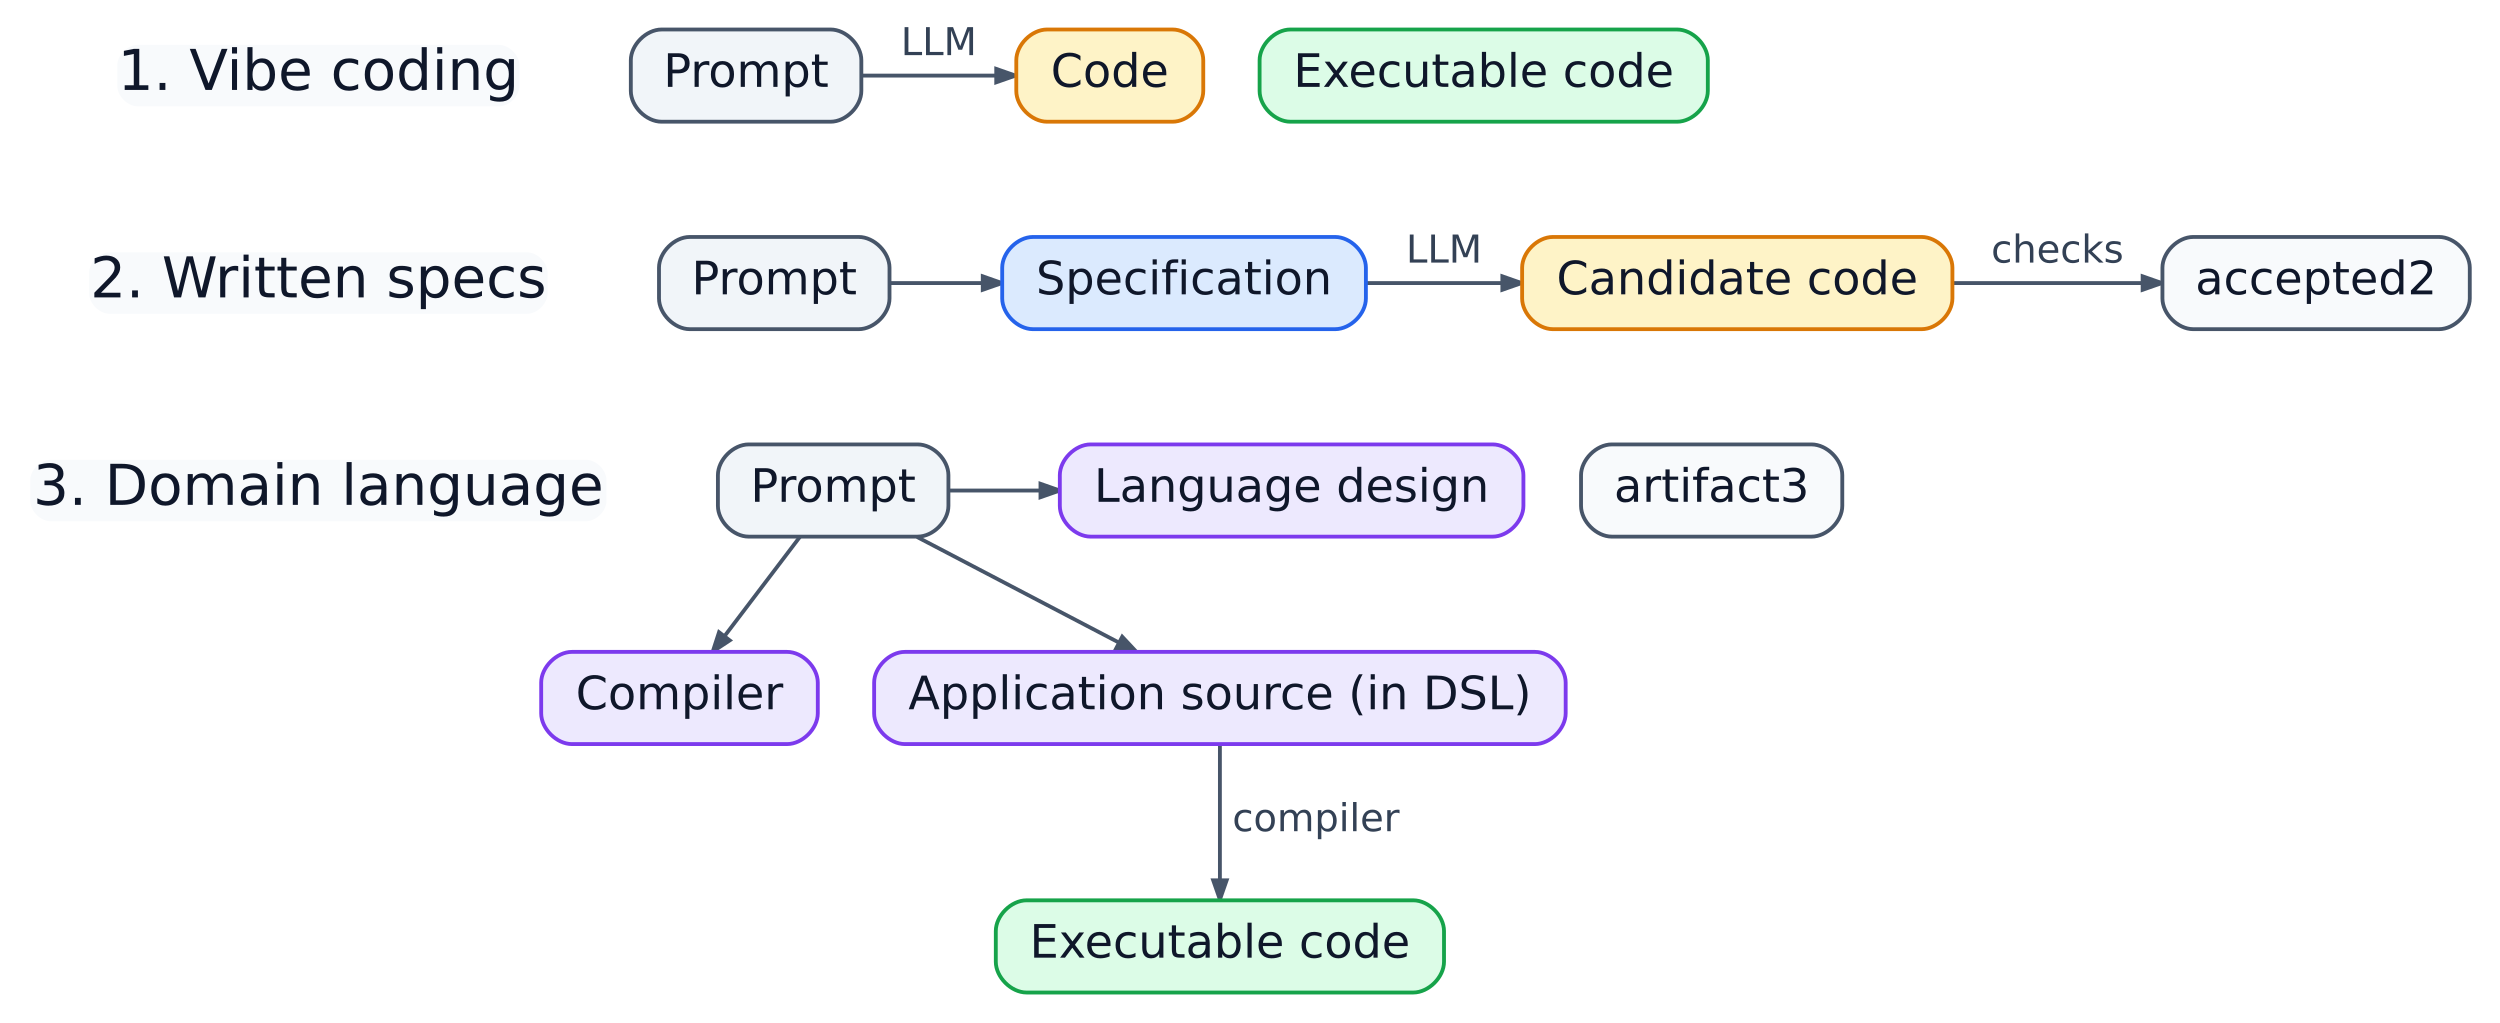
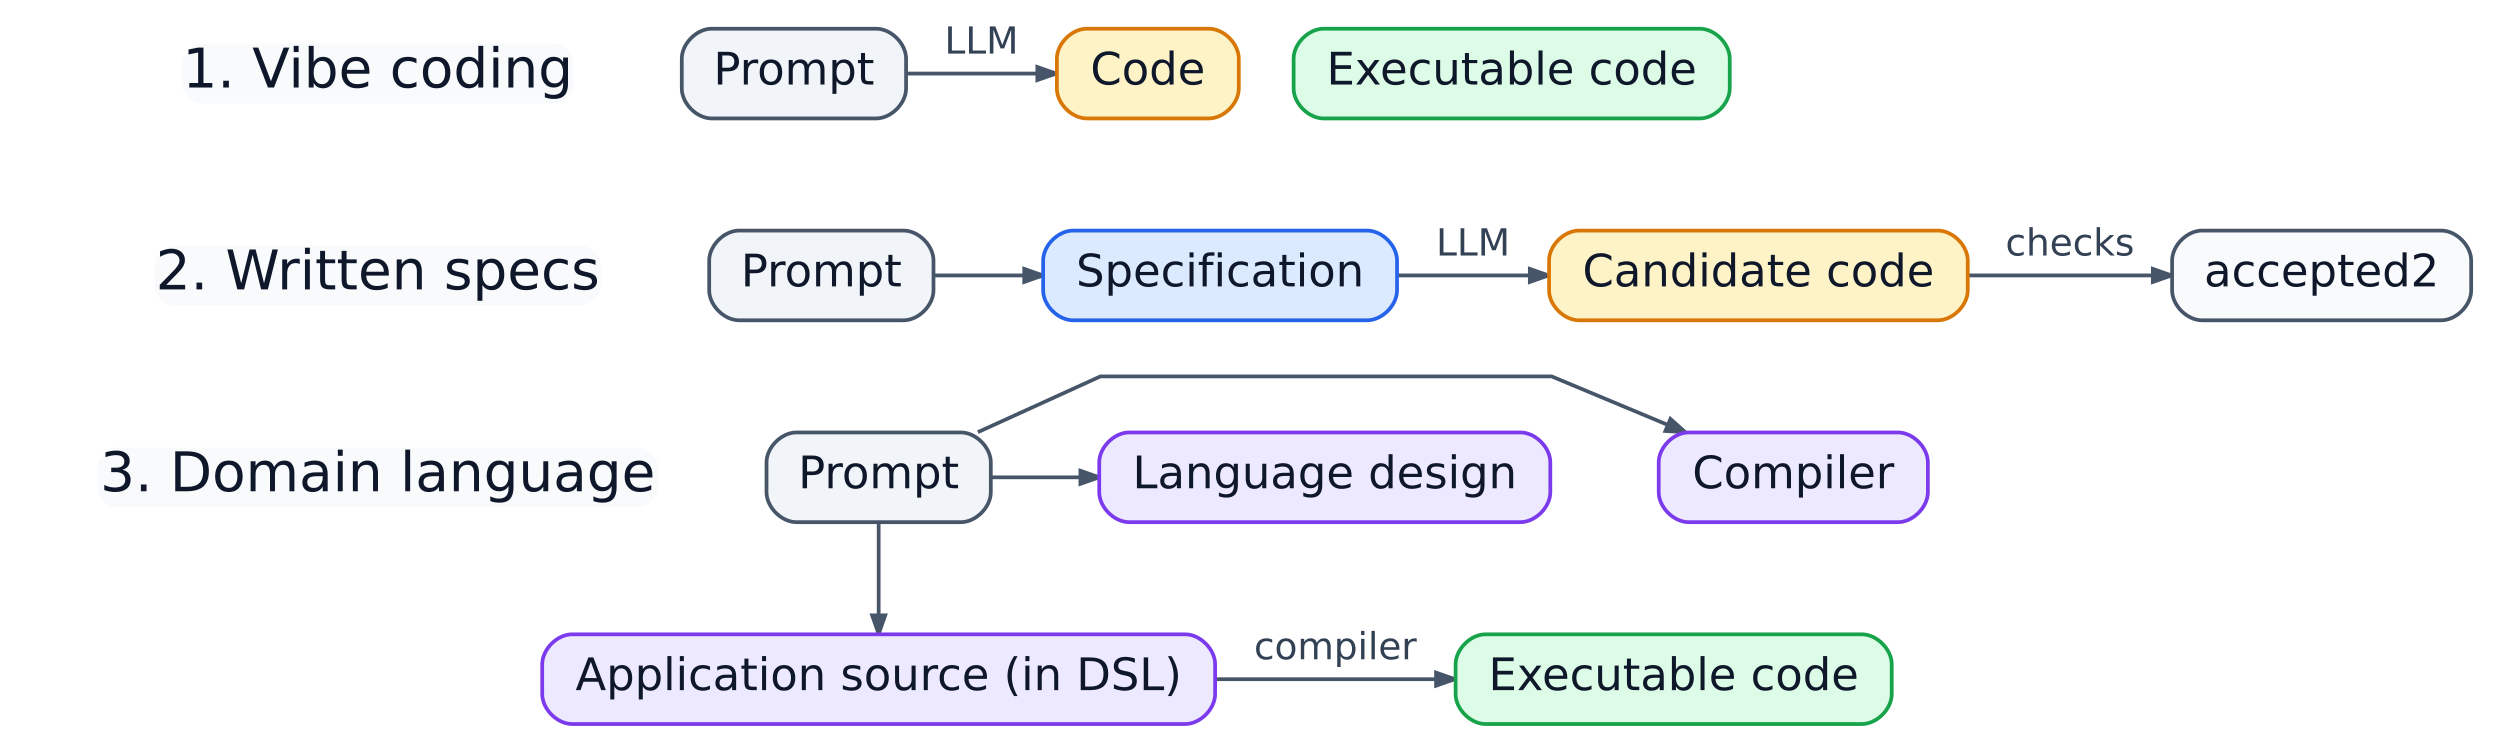
- <svg xmlns="http://www.w3.org/2000/svg" width="976pt" height="399pt" viewBox="0.00 0.00 975.54 399.04">
-   <g id="graph0" class="graph" transform="scale(1 1) rotate(0) translate(11.52 387.52)">
-     <g id="edge6" class="edge">
-       <path fill="none" stroke="#475569" stroke-width="1.5" d="M324.82,-358C341.42,-358 360.19,-358 376.74,-358" />
-       <polygon fill="#475569" stroke="#475569" stroke-width="1.5" points="377.17,-360.63 384.67,-358 377.17,-355.38 377.17,-360.63" />
-       <text text-anchor="middle" x="354.75" y="-366" font-family="DejaVu Sans" font-size="15.00" fill="#334155"> LLM </text>
-     </g>
+ <svg xmlns="http://www.w3.org/2000/svg" width="1003pt" height="302pt" viewBox="0.00 0.00 1003.04 302.04">
+   <g id="graph0" class="graph" transform="scale(1 1) rotate(0) translate(11.52 290.52)">
    <g id="edge7" class="edge">
-       <path fill="none" stroke="#475569" stroke-width="1.5" d="M335.96,-277C340.71,-277 343.83,-277 343.83,-277 343.83,-277 358.11,-277 371.9,-277" />
-       <polygon fill="#475569" stroke="#475569" stroke-width="1.5" points="371.91,-279.63 379.41,-277 371.91,-274.38 371.91,-279.63" />
+       <path fill="none" stroke="#475569" stroke-width="1.5" d="M352.32,-261C368.92,-261 387.69,-261 404.24,-261" />
+       <polygon fill="#475569" stroke="#475569" stroke-width="1.5" points="404.67,-263.63 412.17,-261 404.67,-258.38 404.67,-263.63" />
+       <text text-anchor="middle" x="382.25" y="-269" font-family="DejaVu Sans" font-size="15.00" fill="#334155"> LLM </text>
    </g>
    <g id="edge8" class="edge">
-       <path fill="none" stroke="#475569" stroke-width="1.5" d="M521.53,-277C538.52,-277 556.91,-277 574.7,-277" />
-       <polygon fill="#475569" stroke="#475569" stroke-width="1.5" points="574.78,-279.63 582.28,-277 574.78,-274.38 574.78,-279.63" />
-       <text text-anchor="middle" x="552" y="-285" font-family="DejaVu Sans" font-size="15.00" fill="#334155"> LLM </text>
+       <path fill="none" stroke="#475569" stroke-width="1.5" d="M363.46,-180C368.21,-180 371.33,-180 371.33,-180 371.33,-180 385.61,-180 399.4,-180" />
+       <polygon fill="#475569" stroke="#475569" stroke-width="1.5" points="399.41,-182.63 406.91,-180 399.41,-177.38 399.41,-182.63" />
    </g>
    <g id="edge9" class="edge">
-       <path fill="none" stroke="#475569" stroke-width="1.5" d="M750.65,-277C775.01,-277 801.28,-277 824.51,-277" />
-       <polygon fill="#475569" stroke="#475569" stroke-width="1.5" points="824.77,-279.63 832.27,-277 824.77,-274.38 824.77,-279.63" />
-       <text text-anchor="middle" x="791.5" y="-285" font-family="DejaVu Sans" font-size="15.00" fill="#334155"> checks </text>
+       <path fill="none" stroke="#475569" stroke-width="1.5" d="M549.03,-180C566.02,-180 584.41,-180 602.2,-180" />
+       <polygon fill="#475569" stroke="#475569" stroke-width="1.5" points="602.28,-182.63 609.78,-180 602.28,-177.38 602.28,-182.63" />
+       <text text-anchor="middle" x="579.5" y="-188" font-family="DejaVu Sans" font-size="15.00" fill="#334155"> LLM </text>
    </g>
    <g id="edge10" class="edge">
-       <path fill="none" stroke="#475569" stroke-width="1.5" d="M358.72,-196C367.04,-196 373.17,-196 373.17,-196 373.17,-196 382.74,-196 394.22,-196" />
-       <polygon fill="#475569" stroke="#475569" stroke-width="1.5" points="394.45,-198.63 401.95,-196 394.45,-193.38 394.45,-198.63" />
+       <path fill="none" stroke="#475569" stroke-width="1.5" d="M778.15,-180C802.51,-180 828.78,-180 852.01,-180" />
+       <polygon fill="#475569" stroke="#475569" stroke-width="1.5" points="852.27,-182.63 859.77,-180 852.27,-177.38 852.27,-182.63" />
+       <text text-anchor="middle" x="819" y="-188" font-family="DejaVu Sans" font-size="15.00" fill="#334155"> checks </text>
    </g>
    <g id="edge11" class="edge">
-       <path fill="none" stroke="#475569" stroke-width="1.5" d="M300.48,-177.86C291.91,-166.57 280.58,-151.66 271.2,-139.3" />
-       <polygon fill="#475569" stroke="#475569" stroke-width="1.5" points="273.12,-137.49 266.49,-133.11 268.94,-140.67 273.12,-137.49" />
+       <path fill="none" stroke="#475569" stroke-width="1.5" d="M386.22,-99C394.54,-99 400.67,-99 400.67,-99 400.67,-99 410.24,-99 421.72,-99" />
+       <polygon fill="#475569" stroke="#475569" stroke-width="1.5" points="421.95,-101.63 429.45,-99 421.95,-96.38 421.95,-101.63" />
    </g>
    <g id="edge12" class="edge">
-       <path fill="none" stroke="#475569" stroke-width="1.5" d="M346.26,-177.86C369.42,-165.75 400.56,-149.45 425.07,-136.63" />
-       <polygon fill="#475569" stroke="#475569" stroke-width="1.5" points="426.37,-138.91 431.8,-133.11 423.94,-134.26 426.37,-138.91" />
+       <path fill="none" stroke="#475569" stroke-width="1.5" d="M380.81,-117.12C404.51,-127.9 430,-139.5 430,-139.5 430,-139.5 611,-139.5 611,-139.5 611,-139.5 634.01,-129.89 657.62,-120.03" />
+       <polygon fill="#475569" stroke="#475569" stroke-width="1.5" points="658.7,-122.43 664.61,-117.12 656.67,-117.59 658.7,-122.43" />
    </g>
-     <g id="edge13" class="edge">
-       <path fill="none" stroke="#475569" stroke-width="1.5" d="M464.5,-96.58C464.5,-81.84 464.5,-60.56 464.5,-44.01" />
-       <polygon fill="#475569" stroke="#475569" stroke-width="1.5" points="467.13,-43.81 464.5,-36.31 461.88,-43.81 467.13,-43.81" />
-       <text text-anchor="middle" x="502" y="-63" font-family="DejaVu Sans" font-size="15.00" fill="#334155"> compiler </text>
+     <g id="edge14" class="edge">
+       <path fill="none" stroke="#475569" stroke-width="1.5" d="M341,-80.86C341,-69.99 341,-55.75 341,-43.67" />
+       <polygon fill="#475569" stroke="#475569" stroke-width="1.5" points="343.63,-43.61 341,-36.11 338.38,-43.61 343.63,-43.61" />
+     </g>
+     <g id="edge15" class="edge">
+       <path fill="none" stroke="#475569" stroke-width="1.5" d="M476.28,-18C505.93,-18 536.72,-18 564.43,-18" />
+       <polygon fill="#475569" stroke="#475569" stroke-width="1.5" points="564.66,-20.63 572.16,-18 564.66,-15.38 564.66,-20.63" />
+       <text text-anchor="middle" x="524.25" y="-26" font-family="DejaVu Sans" font-size="15.00" fill="#334155"> compiler </text>
    </g>
    <g id="node1" class="node">
-       <path fill="#f8fafc" stroke="transparent" stroke-width="1.5" d="M183,-370C183,-370 42,-370 42,-370 38,-370 34,-366 34,-362 34,-362 34,-354 34,-354 34,-350 38,-346 42,-346 42,-346 183,-346 183,-346 187,-346 191,-350 191,-354 191,-354 191,-362 191,-362 191,-366 187,-370 183,-370" />
-       <text text-anchor="middle" x="112.5" y="-352.4" font-family="DejaVu Sans" font-size="22.00" fill="#0f172a">1. Vibe coding</text>
+       <path fill="#f8fafc" stroke="transparent" stroke-width="1.5" d="M210.5,-273C210.5,-273 69.5,-273 69.5,-273 65.5,-273 61.5,-269 61.5,-265 61.5,-265 61.5,-257 61.5,-257 61.5,-253 65.5,-249 69.5,-249 69.5,-249 210.5,-249 210.5,-249 214.5,-249 218.5,-253 218.5,-257 218.5,-257 218.5,-265 218.5,-265 218.5,-269 214.5,-273 210.5,-273" />
+       <text text-anchor="middle" x="140" y="-255.4" font-family="DejaVu Sans" font-size="22.00" fill="#0f172a">1. Vibe coding</text>
    </g>
    <g id="node2" class="node">
-       <path fill="#f8fafc" stroke="transparent" stroke-width="1.5" d="M194,-289C194,-289 31,-289 31,-289 27,-289 23,-285 23,-281 23,-281 23,-273 23,-273 23,-269 27,-265 31,-265 31,-265 194,-265 194,-265 198,-265 202,-269 202,-273 202,-273 202,-281 202,-281 202,-285 198,-289 194,-289" />
-       <text text-anchor="middle" x="112.5" y="-271.4" font-family="DejaVu Sans" font-size="22.00" fill="#0f172a">2. Written specs</text>
+       <path fill="#f8fafc" stroke="transparent" stroke-width="1.5" d="M221.5,-192C221.5,-192 58.5,-192 58.5,-192 54.5,-192 50.5,-188 50.5,-184 50.5,-184 50.5,-176 50.5,-176 50.5,-172 54.5,-168 58.5,-168 58.5,-168 221.5,-168 221.5,-168 225.5,-168 229.5,-172 229.5,-176 229.5,-176 229.5,-184 229.5,-184 229.5,-188 225.5,-192 221.5,-192" />
+       <text text-anchor="middle" x="140" y="-174.4" font-family="DejaVu Sans" font-size="22.00" fill="#0f172a">2. Written specs</text>
    </g>
    <g id="node3" class="node">
-       <path fill="#f8fafc" stroke="transparent" stroke-width="1.5" d="M217,-208C217,-208 8,-208 8,-208 4,-208 0,-204 0,-200 0,-200 0,-192 0,-192 0,-188 4,-184 8,-184 8,-184 217,-184 217,-184 221,-184 225,-188 225,-192 225,-192 225,-200 225,-200 225,-204 221,-208 217,-208" />
-       <text text-anchor="middle" x="112.5" y="-190.4" font-family="DejaVu Sans" font-size="22.00" fill="#0f172a">3. Domain language</text>
-     </g>
-     <g id="node4" class="node">
-       <path fill="#f1f5f9" stroke="#475569" stroke-width="1.5" d="M312.5,-376C312.5,-376 246.5,-376 246.5,-376 240.5,-376 234.5,-370 234.5,-364 234.5,-364 234.5,-352 234.5,-352 234.5,-346 240.5,-340 246.5,-340 246.5,-340 312.5,-340 312.5,-340 318.5,-340 324.5,-346 324.5,-352 324.5,-352 324.5,-364 324.5,-364 324.5,-370 318.5,-376 312.5,-376" />
-       <text text-anchor="middle" x="279.5" y="-353.6" font-family="DejaVu Sans" font-size="18.00" fill="#0f172a">Prompt</text>
+       <path fill="#f8fafc" stroke="transparent" stroke-width="1.5" d="M244.5,-111C244.5,-111 35.5,-111 35.5,-111 31.5,-111 27.5,-107 27.5,-103 27.5,-103 27.5,-95 27.5,-95 27.5,-91 31.5,-87 35.5,-87 35.5,-87 244.5,-87 244.5,-87 248.5,-87 252.5,-91 252.5,-95 252.5,-95 252.5,-103 252.5,-103 252.5,-107 248.5,-111 244.5,-111" />
+       <text text-anchor="middle" x="140" y="-93.4" font-family="DejaVu Sans" font-size="22.00" fill="#0f172a">3. Domain language</text>
    </g>
    <g id="node5" class="node">
-       <path fill="#fef3c7" stroke="#d97706" stroke-width="1.5" d="M446,-376C446,-376 397,-376 397,-376 391,-376 385,-370 385,-364 385,-364 385,-352 385,-352 385,-346 391,-340 397,-340 397,-340 446,-340 446,-340 452,-340 458,-346 458,-352 458,-352 458,-364 458,-364 458,-370 452,-376 446,-376" />
-       <text text-anchor="middle" x="421.5" y="-353.6" font-family="DejaVu Sans" font-size="18.00" fill="#0f172a">Code</text>
+       <path fill="#f1f5f9" stroke="#475569" stroke-width="1.5" d="M340,-279C340,-279 274,-279 274,-279 268,-279 262,-273 262,-267 262,-267 262,-255 262,-255 262,-249 268,-243 274,-243 274,-243 340,-243 340,-243 346,-243 352,-249 352,-255 352,-255 352,-267 352,-267 352,-273 346,-279 340,-279" />
+       <text text-anchor="middle" x="307" y="-256.6" font-family="DejaVu Sans" font-size="18.00" fill="#0f172a">Prompt</text>
    </g>
    <g id="node6" class="node">
-       <path fill="#f1f5f9" stroke="#475569" stroke-width="1.5" d="M323.5,-295C323.5,-295 257.5,-295 257.5,-295 251.5,-295 245.5,-289 245.5,-283 245.5,-283 245.5,-271 245.5,-271 245.5,-265 251.5,-259 257.5,-259 257.5,-259 323.5,-259 323.5,-259 329.5,-259 335.5,-265 335.5,-271 335.5,-271 335.5,-283 335.5,-283 335.5,-289 329.5,-295 323.5,-295" />
-       <text text-anchor="middle" x="290.5" y="-272.6" font-family="DejaVu Sans" font-size="18.00" fill="#0f172a">Prompt</text>
+       <path fill="#fef3c7" stroke="#d97706" stroke-width="1.5" d="M473.5,-279C473.5,-279 424.5,-279 424.5,-279 418.5,-279 412.5,-273 412.5,-267 412.5,-267 412.5,-255 412.5,-255 412.5,-249 418.5,-243 424.5,-243 424.5,-243 473.5,-243 473.5,-243 479.5,-243 485.5,-249 485.5,-255 485.5,-255 485.5,-267 485.5,-267 485.5,-273 479.5,-279 473.5,-279" />
+       <text text-anchor="middle" x="449" y="-256.6" font-family="DejaVu Sans" font-size="18.00" fill="#0f172a">Code</text>
    </g>
    <g id="node7" class="node">
-       <path fill="#dbeafe" stroke="#2563eb" stroke-width="1.5" d="M509.5,-295C509.5,-295 391.5,-295 391.5,-295 385.5,-295 379.5,-289 379.5,-283 379.5,-283 379.5,-271 379.5,-271 379.5,-265 385.5,-259 391.5,-259 391.5,-259 509.5,-259 509.5,-259 515.5,-259 521.5,-265 521.5,-271 521.5,-271 521.5,-283 521.5,-283 521.5,-289 515.5,-295 509.5,-295" />
-       <text text-anchor="middle" x="450.5" y="-272.6" font-family="DejaVu Sans" font-size="18.00" fill="#0f172a">Specification</text>
+       <path fill="#f1f5f9" stroke="#475569" stroke-width="1.5" d="M351,-198C351,-198 285,-198 285,-198 279,-198 273,-192 273,-186 273,-186 273,-174 273,-174 273,-168 279,-162 285,-162 285,-162 351,-162 351,-162 357,-162 363,-168 363,-174 363,-174 363,-186 363,-186 363,-192 357,-198 351,-198" />
+       <text text-anchor="middle" x="318" y="-175.6" font-family="DejaVu Sans" font-size="18.00" fill="#0f172a">Prompt</text>
    </g>
    <g id="node8" class="node">
-       <path fill="#fef3c7" stroke="#d97706" stroke-width="1.5" d="M738.5,-295C738.5,-295 594.5,-295 594.5,-295 588.5,-295 582.5,-289 582.5,-283 582.5,-283 582.5,-271 582.5,-271 582.5,-265 588.5,-259 594.5,-259 594.5,-259 738.5,-259 738.5,-259 744.5,-259 750.5,-265 750.5,-271 750.5,-271 750.5,-283 750.5,-283 750.5,-289 744.5,-295 738.5,-295" />
-       <text text-anchor="middle" x="666.5" y="-272.6" font-family="DejaVu Sans" font-size="18.00" fill="#0f172a">Candidate code</text>
+       <path fill="#dbeafe" stroke="#2563eb" stroke-width="1.5" d="M537,-198C537,-198 419,-198 419,-198 413,-198 407,-192 407,-186 407,-186 407,-174 407,-174 407,-168 413,-162 419,-162 419,-162 537,-162 537,-162 543,-162 549,-168 549,-174 549,-174 549,-186 549,-186 549,-192 543,-198 537,-198" />
+       <text text-anchor="middle" x="478" y="-175.6" font-family="DejaVu Sans" font-size="18.00" fill="#0f172a">Specification</text>
    </g>
    <g id="node9" class="node">
-       <path fill="#dcfce7" stroke="#16a34a" stroke-width="1.5" d="M643,-376C643,-376 492,-376 492,-376 486,-376 480,-370 480,-364 480,-364 480,-352 480,-352 480,-346 486,-340 492,-340 492,-340 643,-340 643,-340 649,-340 655,-346 655,-352 655,-352 655,-364 655,-364 655,-370 649,-376 643,-376" />
-       <text text-anchor="middle" x="567.5" y="-353.6" font-family="DejaVu Sans" font-size="18.00" fill="#0f172a">Executable code</text>
+       <path fill="#fef3c7" stroke="#d97706" stroke-width="1.5" d="M766,-198C766,-198 622,-198 622,-198 616,-198 610,-192 610,-186 610,-186 610,-174 610,-174 610,-168 616,-162 622,-162 622,-162 766,-162 766,-162 772,-162 778,-168 778,-174 778,-174 778,-186 778,-186 778,-192 772,-198 766,-198" />
+       <text text-anchor="middle" x="694" y="-175.6" font-family="DejaVu Sans" font-size="18.00" fill="#0f172a">Candidate code</text>
    </g>
    <g id="node10" class="node">
-       <path fill="#f1f5f9" stroke="#475569" stroke-width="1.5" d="M346.5,-214C346.5,-214 280.5,-214 280.5,-214 274.5,-214 268.5,-208 268.5,-202 268.5,-202 268.5,-190 268.5,-190 268.5,-184 274.5,-178 280.5,-178 280.5,-178 346.5,-178 346.5,-178 352.5,-178 358.5,-184 358.5,-190 358.5,-190 358.5,-202 358.5,-202 358.5,-208 352.5,-214 346.5,-214" />
-       <text text-anchor="middle" x="313.5" y="-191.6" font-family="DejaVu Sans" font-size="18.00" fill="#0f172a">Prompt</text>
+       <path fill="#dcfce7" stroke="#16a34a" stroke-width="1.5" d="M670.5,-279C670.5,-279 519.5,-279 519.5,-279 513.5,-279 507.5,-273 507.5,-267 507.5,-267 507.5,-255 507.5,-255 507.5,-249 513.5,-243 519.5,-243 519.5,-243 670.5,-243 670.5,-243 676.5,-243 682.5,-249 682.5,-255 682.5,-255 682.5,-267 682.5,-267 682.5,-273 676.5,-279 670.5,-279" />
+       <text text-anchor="middle" x="595" y="-256.6" font-family="DejaVu Sans" font-size="18.00" fill="#0f172a">Executable code</text>
    </g>
    <g id="node11" class="node">
-       <path fill="#ede9fe" stroke="#7c3aed" stroke-width="1.5" d="M571,-214C571,-214 414,-214 414,-214 408,-214 402,-208 402,-202 402,-202 402,-190 402,-190 402,-184 408,-178 414,-178 414,-178 571,-178 571,-178 577,-178 583,-184 583,-190 583,-190 583,-202 583,-202 583,-208 577,-214 571,-214" />
-       <text text-anchor="middle" x="492.5" y="-191.6" font-family="DejaVu Sans" font-size="18.00" fill="#0f172a">Language design</text>
+       <path fill="#f1f5f9" stroke="#475569" stroke-width="1.5" d="M374,-117C374,-117 308,-117 308,-117 302,-117 296,-111 296,-105 296,-105 296,-93 296,-93 296,-87 302,-81 308,-81 308,-81 374,-81 374,-81 380,-81 386,-87 386,-93 386,-93 386,-105 386,-105 386,-111 380,-117 374,-117" />
+       <text text-anchor="middle" x="341" y="-94.6" font-family="DejaVu Sans" font-size="18.00" fill="#0f172a">Prompt</text>
    </g>
    <g id="node12" class="node">
-       <path fill="#ede9fe" stroke="#7c3aed" stroke-width="1.5" d="M295.5,-133C295.5,-133 211.5,-133 211.5,-133 205.5,-133 199.5,-127 199.5,-121 199.5,-121 199.5,-109 199.5,-109 199.5,-103 205.5,-97 211.5,-97 211.5,-97 295.5,-97 295.5,-97 301.5,-97 307.5,-103 307.5,-109 307.5,-109 307.5,-121 307.5,-121 307.5,-127 301.5,-133 295.5,-133" />
-       <text text-anchor="middle" x="253.5" y="-110.6" font-family="DejaVu Sans" font-size="18.00" fill="#0f172a">Compiler</text>
+       <path fill="#ede9fe" stroke="#7c3aed" stroke-width="1.5" d="M598.5,-117C598.5,-117 441.5,-117 441.5,-117 435.5,-117 429.5,-111 429.5,-105 429.5,-105 429.5,-93 429.5,-93 429.5,-87 435.5,-81 441.5,-81 441.5,-81 598.5,-81 598.5,-81 604.5,-81 610.5,-87 610.5,-93 610.5,-93 610.5,-105 610.5,-105 610.5,-111 604.5,-117 598.5,-117" />
+       <text text-anchor="middle" x="520" y="-94.6" font-family="DejaVu Sans" font-size="18.00" fill="#0f172a">Language design</text>
    </g>
    <g id="node13" class="node">
-       <path fill="#ede9fe" stroke="#7c3aed" stroke-width="1.5" d="M587.5,-133C587.5,-133 341.5,-133 341.5,-133 335.5,-133 329.5,-127 329.5,-121 329.5,-121 329.5,-109 329.5,-109 329.5,-103 335.5,-97 341.5,-97 341.5,-97 587.5,-97 587.5,-97 593.5,-97 599.5,-103 599.5,-109 599.5,-109 599.5,-121 599.5,-121 599.5,-127 593.5,-133 587.5,-133" />
-       <text text-anchor="middle" x="464.5" y="-110.6" font-family="DejaVu Sans" font-size="18.00" fill="#0f172a">Application source (in DSL)</text>
+       <path fill="#ede9fe" stroke="#7c3aed" stroke-width="1.5" d="M750,-117C750,-117 666,-117 666,-117 660,-117 654,-111 654,-105 654,-105 654,-93 654,-93 654,-87 660,-81 666,-81 666,-81 750,-81 750,-81 756,-81 762,-87 762,-93 762,-93 762,-105 762,-105 762,-111 756,-117 750,-117" />
+       <text text-anchor="middle" x="708" y="-94.6" font-family="DejaVu Sans" font-size="18.00" fill="#0f172a">Compiler</text>
    </g>
    <g id="node14" class="node">
-       <path fill="#dcfce7" stroke="#16a34a" stroke-width="1.5" d="M540,-36C540,-36 389,-36 389,-36 383,-36 377,-30 377,-24 377,-24 377,-12 377,-12 377,-6 383,0 389,0 389,0 540,0 540,0 546,0 552,-6 552,-12 552,-12 552,-24 552,-24 552,-30 546,-36 540,-36" />
-       <text text-anchor="middle" x="464.5" y="-13.6" font-family="DejaVu Sans" font-size="18.00" fill="#0f172a">Executable code</text>
+       <path fill="#ede9fe" stroke="#7c3aed" stroke-width="1.5" d="M464,-36C464,-36 218,-36 218,-36 212,-36 206,-30 206,-24 206,-24 206,-12 206,-12 206,-6 212,0 218,0 218,0 464,0 464,0 470,0 476,-6 476,-12 476,-12 476,-24 476,-24 476,-30 470,-36 464,-36" />
+       <text text-anchor="middle" x="341" y="-13.6" font-family="DejaVu Sans" font-size="18.00" fill="#0f172a">Application source (in DSL)</text>
    </g>
    <g id="node15" class="node">
-       <path fill="#f8fafc" stroke="#475569" stroke-width="1.5" d="M940.5,-295C940.5,-295 844.5,-295 844.5,-295 838.5,-295 832.5,-289 832.5,-283 832.5,-283 832.5,-271 832.5,-271 832.5,-265 838.5,-259 844.5,-259 844.5,-259 940.5,-259 940.5,-259 946.5,-259 952.5,-265 952.5,-271 952.5,-271 952.5,-283 952.5,-283 952.5,-289 946.5,-295 940.5,-295" />
-       <text text-anchor="middle" x="892.5" y="-272.6" font-family="DejaVu Sans" font-size="18.00" fill="#0f172a">accepted2</text>
+       <path fill="#dcfce7" stroke="#16a34a" stroke-width="1.5" d="M735.5,-36C735.5,-36 584.5,-36 584.5,-36 578.5,-36 572.5,-30 572.5,-24 572.5,-24 572.5,-12 572.5,-12 572.5,-6 578.5,0 584.5,0 584.5,0 735.5,0 735.5,0 741.5,0 747.5,-6 747.5,-12 747.5,-12 747.5,-24 747.5,-24 747.5,-30 741.5,-36 735.5,-36" />
+       <text text-anchor="middle" x="660" y="-13.6" font-family="DejaVu Sans" font-size="18.00" fill="#0f172a">Executable code</text>
    </g>
    <g id="node16" class="node">
-       <path fill="#f8fafc" stroke="#475569" stroke-width="1.5" d="M695.5,-214C695.5,-214 617.5,-214 617.5,-214 611.5,-214 605.5,-208 605.5,-202 605.5,-202 605.5,-190 605.5,-190 605.5,-184 611.5,-178 617.5,-178 617.5,-178 695.5,-178 695.5,-178 701.5,-178 707.5,-184 707.5,-190 707.5,-190 707.5,-202 707.5,-202 707.5,-208 701.5,-214 695.5,-214" />
-       <text text-anchor="middle" x="656.5" y="-191.6" font-family="DejaVu Sans" font-size="18.00" fill="#0f172a">artifact3</text>
+       <path fill="#f8fafc" stroke="#475569" stroke-width="1.5" d="M968,-198C968,-198 872,-198 872,-198 866,-198 860,-192 860,-186 860,-186 860,-174 860,-174 860,-168 866,-162 872,-162 872,-162 968,-162 968,-162 974,-162 980,-168 980,-174 980,-174 980,-186 980,-186 980,-192 974,-198 968,-198" />
+       <text text-anchor="middle" x="920" y="-175.6" font-family="DejaVu Sans" font-size="18.00" fill="#0f172a">accepted2</text>
    </g>
  </g>
</svg>
